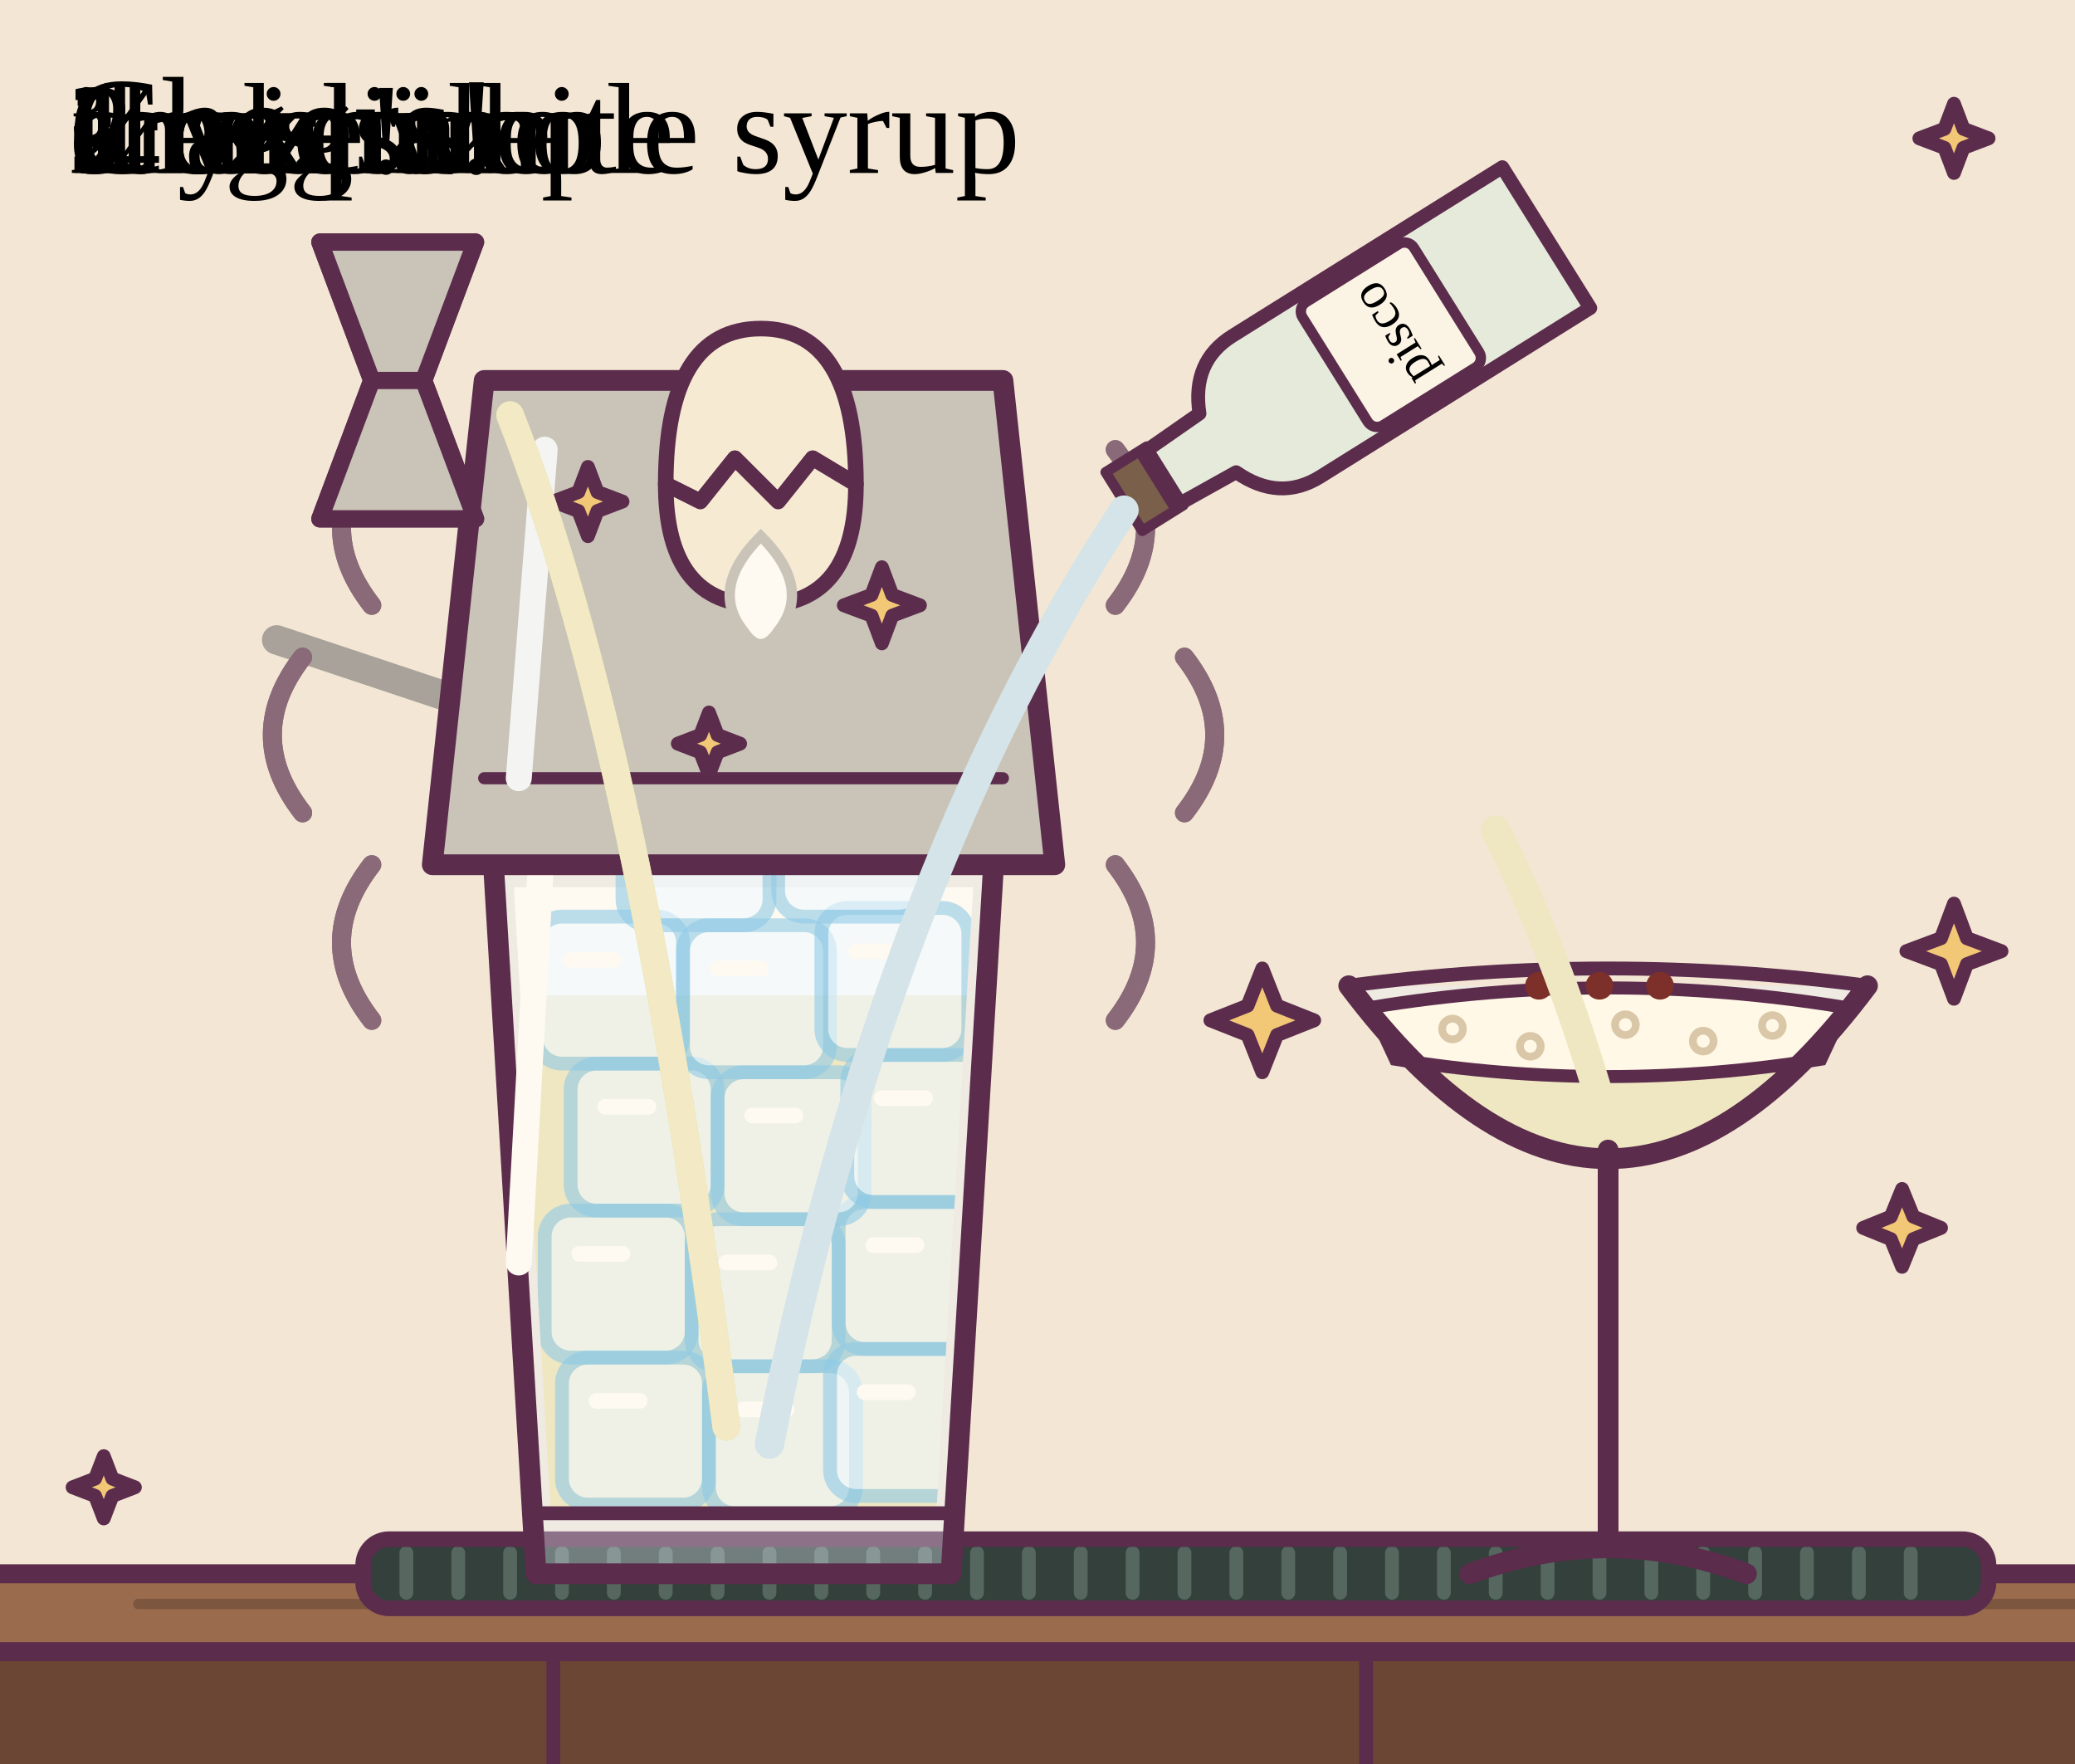
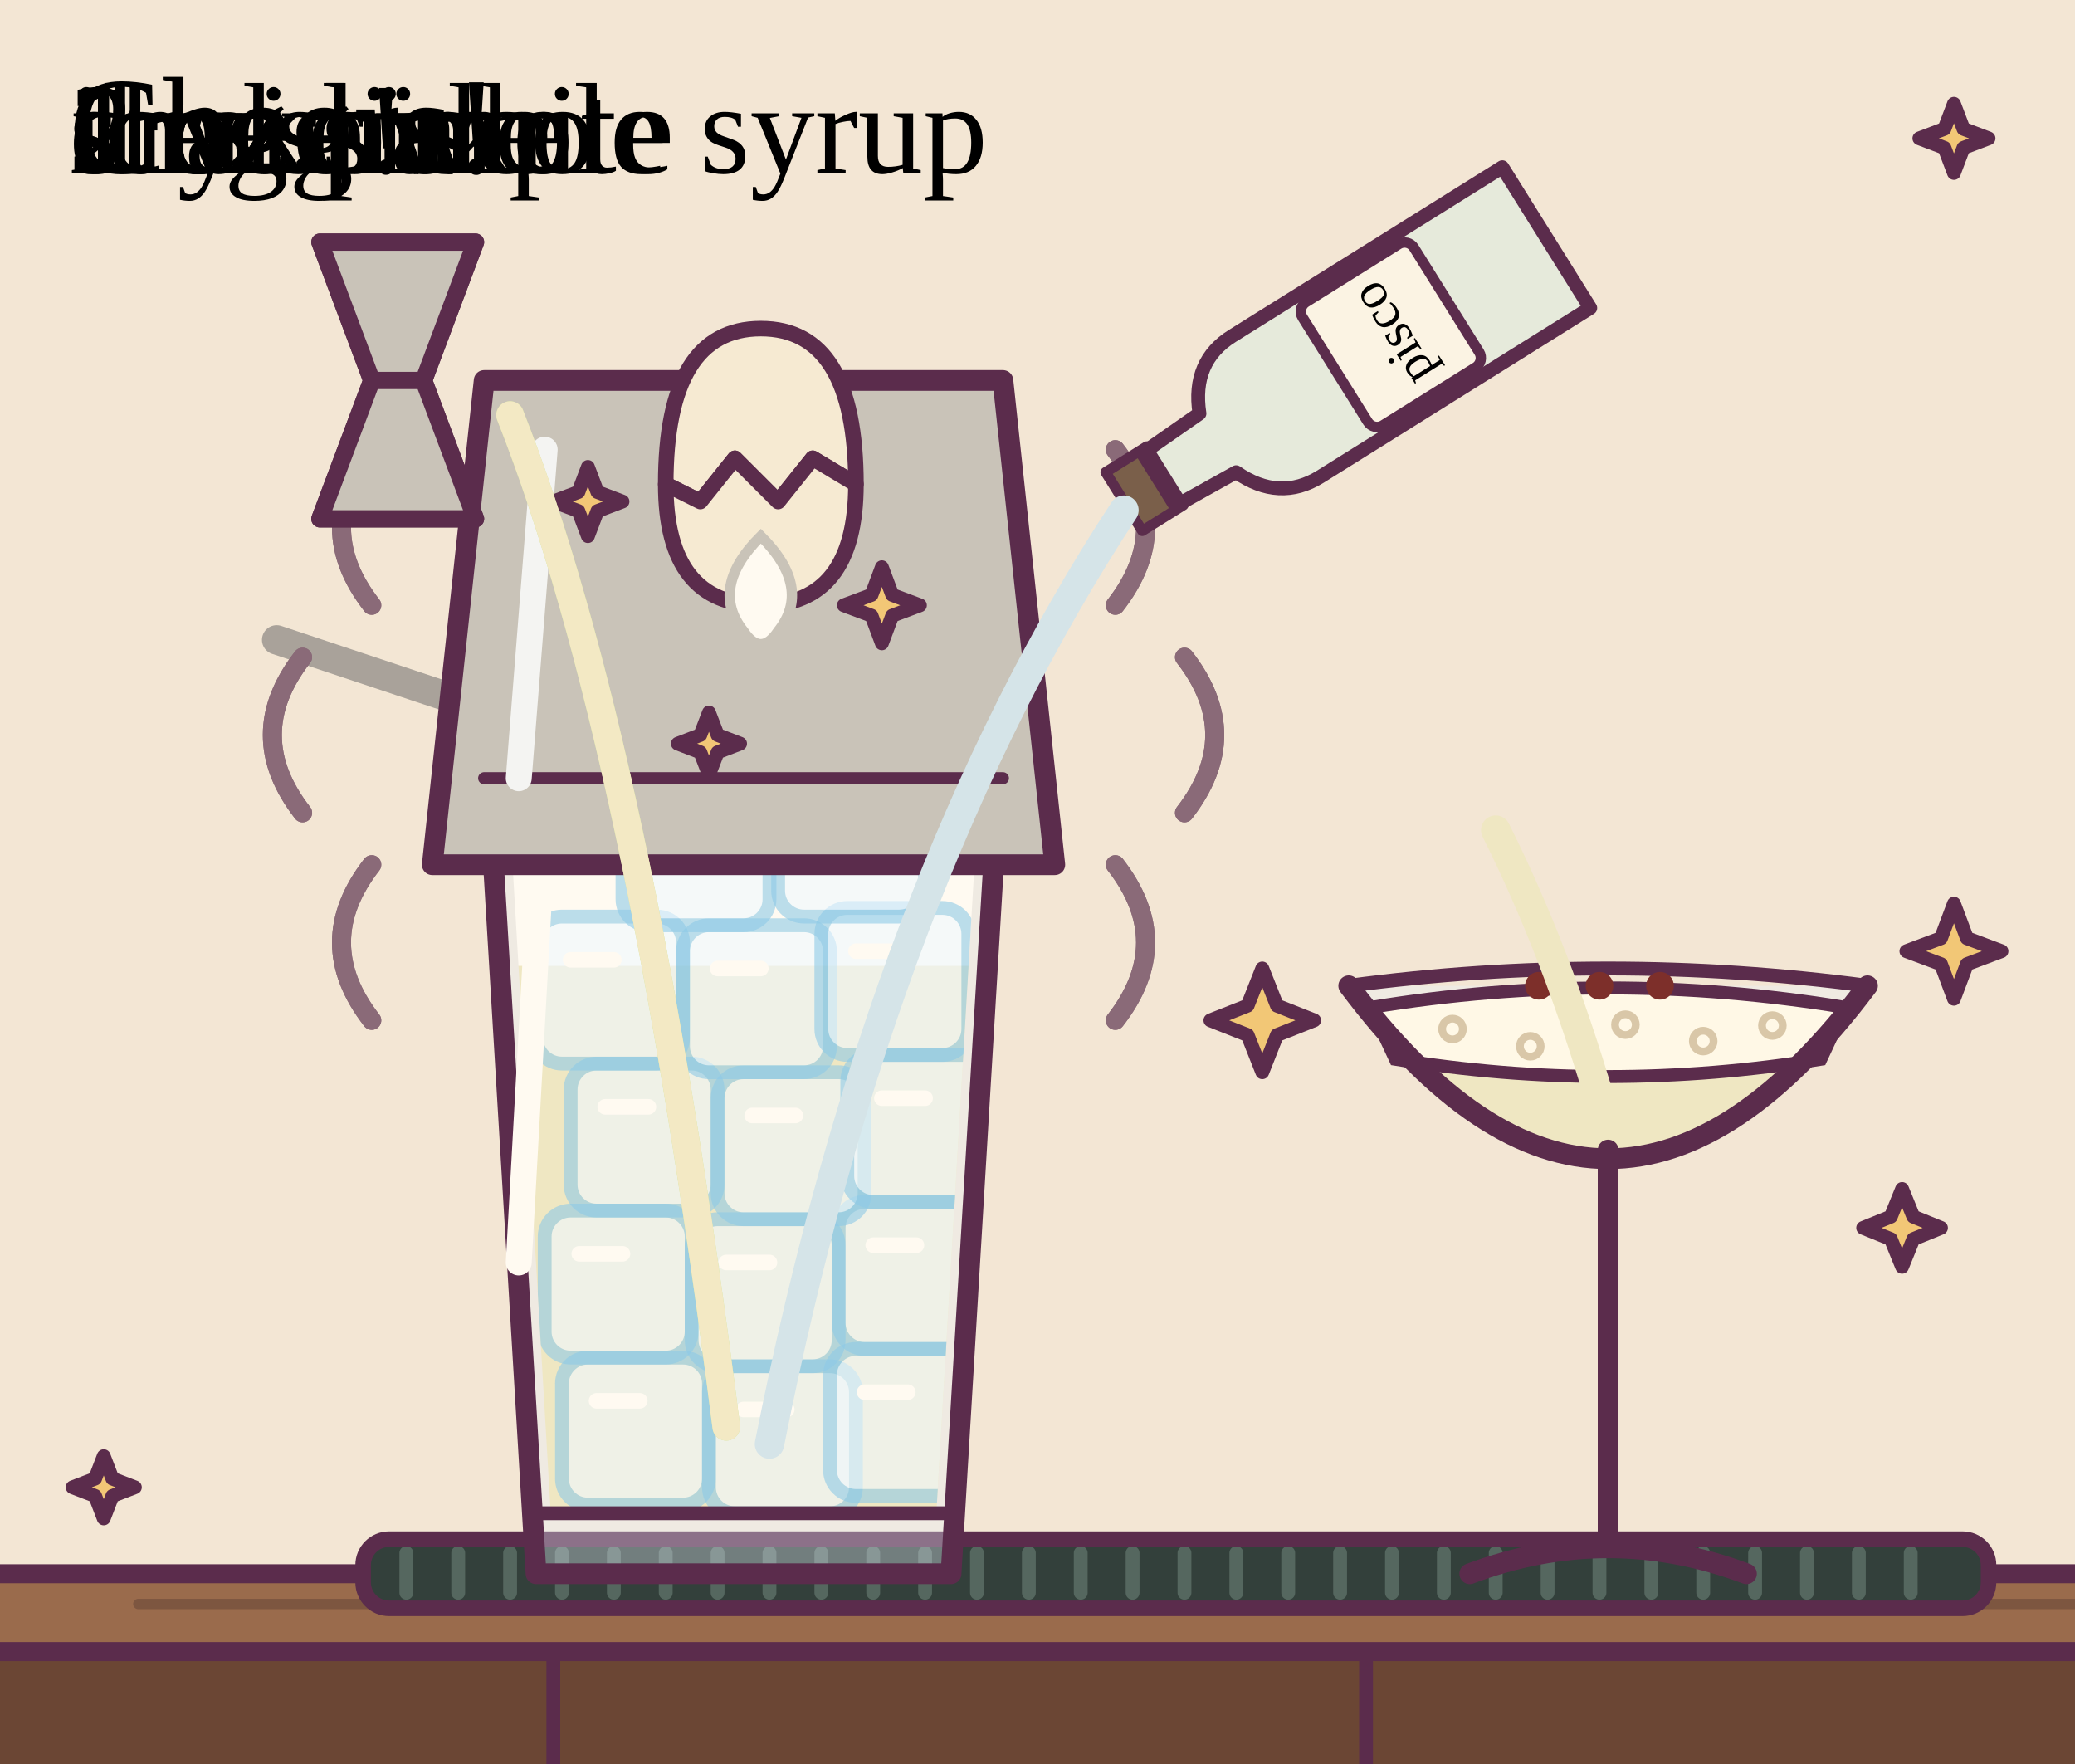
<svg viewBox="0 0 240 204" role="img" aria-label="How to make a Pisco Sour, step by step: Combine ingredients. Add the pisco, lime juice, simple syrup and egg white to your shaker. Dry shake. Shake hard, without ice, for about 15 seconds. That's what whips the egg white into foam. Shake. Add ice and shake hard, until frosty cold. Strain. Strain into a chilled coupe, and let the foam settle on top. Garnish. A few drops of Angostura on the foam. (Drag a toothpick through them, if you're feeling fancy.) Cheers!">
  <g transform="translate(-104 -14)">
    <g filter="url(#wash)">
      <rect x="0" y="0" width="400" height="236" fill="#f3e6d4" />
    </g>
    <rect x="0" y="196" width="400" height="40" fill="#6e4b39" />
    <g filter="url(#wash)">
      <rect x="0" y="196" width="400" height="9" fill="#9a6b4c" />
      <rect x="0" y="205" width="400" height="31" fill="#6b4634" />
    </g>
    <g filter="url(#crayon)" fill="none" stroke="#5b2c4c" stroke-width="2.2" stroke-linecap="round" stroke-linejoin="round">
      <path d="M0 196 H400 M0 205 H400" />
      <path d="M64 205 V236" stroke-width="1.6" />
      <path d="M168 205 V236" stroke-width="1.6" />
      <path d="M262 205 V236" stroke-width="1.6" />
      <path d="M352 205 V236" stroke-width="1.6" />
      <path d="M22 199.5 h38" stroke="#7d5640" stroke-width="1.2" />
      <path d="M120 199.5 h54" stroke="#7d5640" stroke-width="1.2" />
      <path d="M230 199.5 h30" stroke="#7d5640" stroke-width="1.2" />
      <path d="M300 199.5 h46" stroke="#7d5640" stroke-width="1.2" />
    </g>
    <rect x="146" y="192" width="188" height="8" rx="3" fill="#33403b" />
    <path d="M151 193.6 v4.6" stroke="#55675f" stroke-width="1.6" stroke-linecap="round" />
    <path d="M157 193.6 v4.6" stroke="#55675f" stroke-width="1.6" stroke-linecap="round" />
    <path d="M163 193.6 v4.6" stroke="#55675f" stroke-width="1.6" stroke-linecap="round" />
    <path d="M169 193.6 v4.6" stroke="#55675f" stroke-width="1.6" stroke-linecap="round" />
    <path d="M175 193.6 v4.6" stroke="#55675f" stroke-width="1.6" stroke-linecap="round" />
    <path d="M181 193.6 v4.6" stroke="#55675f" stroke-width="1.6" stroke-linecap="round" />
    <path d="M187 193.6 v4.6" stroke="#55675f" stroke-width="1.6" stroke-linecap="round" />
    <path d="M193 193.6 v4.6" stroke="#55675f" stroke-width="1.6" stroke-linecap="round" />
    <path d="M199 193.6 v4.6" stroke="#55675f" stroke-width="1.6" stroke-linecap="round" />
    <path d="M205 193.6 v4.6" stroke="#55675f" stroke-width="1.6" stroke-linecap="round" />
    <path d="M211 193.6 v4.6" stroke="#55675f" stroke-width="1.6" stroke-linecap="round" />
    <path d="M217 193.6 v4.6" stroke="#55675f" stroke-width="1.6" stroke-linecap="round" />
    <path d="M223 193.6 v4.6" stroke="#55675f" stroke-width="1.6" stroke-linecap="round" />
    <path d="M229 193.6 v4.6" stroke="#55675f" stroke-width="1.6" stroke-linecap="round" />
    <path d="M235 193.6 v4.6" stroke="#55675f" stroke-width="1.6" stroke-linecap="round" />
    <path d="M241 193.6 v4.6" stroke="#55675f" stroke-width="1.6" stroke-linecap="round" />
    <path d="M247 193.6 v4.6" stroke="#55675f" stroke-width="1.6" stroke-linecap="round" />
    <path d="M253 193.6 v4.6" stroke="#55675f" stroke-width="1.6" stroke-linecap="round" />
    <path d="M259 193.6 v4.6" stroke="#55675f" stroke-width="1.6" stroke-linecap="round" />
    <path d="M265 193.6 v4.6" stroke="#55675f" stroke-width="1.6" stroke-linecap="round" />
    <path d="M271 193.6 v4.6" stroke="#55675f" stroke-width="1.6" stroke-linecap="round" />
    <path d="M277 193.6 v4.6" stroke="#55675f" stroke-width="1.6" stroke-linecap="round" />
    <path d="M283 193.6 v4.6" stroke="#55675f" stroke-width="1.6" stroke-linecap="round" />
    <path d="M289 193.6 v4.6" stroke="#55675f" stroke-width="1.6" stroke-linecap="round" />
    <path d="M295 193.6 v4.6" stroke="#55675f" stroke-width="1.6" stroke-linecap="round" />
    <path d="M301 193.6 v4.6" stroke="#55675f" stroke-width="1.6" stroke-linecap="round" />
    <path d="M307 193.6 v4.6" stroke="#55675f" stroke-width="1.6" stroke-linecap="round" />
    <path d="M313 193.6 v4.6" stroke="#55675f" stroke-width="1.6" stroke-linecap="round" />
    <path d="M319 193.6 v4.6" stroke="#55675f" stroke-width="1.6" stroke-linecap="round" />
    <path d="M325 193.6 v4.6" stroke="#55675f" stroke-width="1.6" stroke-linecap="round" />
    <g filter="url(#crayon)" fill="none" stroke="#5b2c4c" stroke-width="2.6" stroke-linecap="round" stroke-linejoin="round">
      <rect x="146" y="192" width="188" height="8" rx="3" stroke-width="1.8" />
    </g>
    <g class="twinkle d2" style="transform-origin:330px 30px">
      <path d="M330 26 L331.1 28.9 L334 30 L331.1 31.1 L330 34 L328.9 31.1 L326 30 L328.9 28.9Z" fill="#f2c776" stroke="#5b2c4c" stroke-width="1.6" stroke-linejoin="round" />
    </g>
    <g class="twinkle d3" style="transform-origin:116px 186px">
      <path d="M116 182.4 L117 185 L119.6 186 L117 187 L116 189.6 L115 187 L112.4 186 L115 185Z" fill="#f2c776" stroke="#5b2c4c" stroke-width="1.6" stroke-linejoin="round" />
    </g>
    <g class="mix32">
      <g class="tip31" style="transform-origin:220px 96px">
        <g class="shk30" style="transform-origin:190px 116px">
          <g filter="url(#wash)">
            <path d="M160 96 L220 96 L214 196 L166 196Z" fill="#e7f1fb" opacity=".35" />
          </g>
          <clipPath id="pisco-sour-mx">
            <path d="M162.4 99 L217.6 99 L212.3 189 L167.7 189Z" />
          </clipPath>
          <g clip-path="url(#pisco-sour-mx)">
            <g filter="url(#wash)">
              <g class="ml5" style="transform-origin:190px 190px">
                <rect x="158" y="169.5" width="64" height="20.5" fill="#d5e4e8" />
              </g>
              <g class="ml6" style="transform-origin:190px 170px">
                <rect x="158" y="159.5" width="64" height="10.5" fill="#cfe39a" />
              </g>
              <g class="ml7" style="transform-origin:190px 160px">
-                 <rect x="158" y="152" width="64" height="8" fill="#f3e9c4" />
-               </g>
-               <g class="ml8" style="transform-origin:190px 152.5px">
-                 <rect x="158" y="144" width="64" height="8.5" fill="#fffaf1" />
+                 <rect x="158" y="149.5" width="64" height="10.5" fill="#f3e9c4" />
+               </g>
+               <g class="ml8" style="transform-origin:190px 150px">
+                 <rect x="158" y="141.5" width="64" height="8.5" fill="#fffaf1" />
              </g>
              <g class="mixed9" style="transform-origin:190px 190px">
-                 <rect x="158" y="128.6" width="64" height="61.4" fill="#efe7c2" />
+                 <rect x="158" y="125.2" width="64" height="64.8" fill="#efe7c2" />
              </g>
              <g class="mfoam10">
-                 <rect x="158" y="116.6" width="64" height="12.5" fill="#fffaf1" />
+                 <rect x="158" y="113.2" width="64" height="12.5" fill="#fffaf1" />
              </g>
            </g>
            <g class="mice11" style="transform-origin:177.5px 179.5px">
              <rect x="169" y="171" width="17" height="17" rx="3" fill="#eef8ff" opacity=".6" stroke="#8ecae6" stroke-width="1.6" />
              <path d="M173 176 h5" stroke="#fffaf1" stroke-width="1.8" stroke-linecap="round" />
            </g>
            <g class="mice12" style="transform-origin:194.5px 180.5px">
              <rect x="186" y="172" width="17" height="17" rx="3" fill="#eef8ff" opacity=".6" stroke="#8ecae6" stroke-width="1.6" />
              <path d="M190 177 h5" stroke="#fffaf1" stroke-width="1.8" stroke-linecap="round" />
            </g>
            <g class="mice13" style="transform-origin:208.5px 178.5px">
              <rect x="200" y="170" width="17" height="17" rx="3" fill="#eef8ff" opacity=".6" stroke="#8ecae6" stroke-width="1.6" />
              <path d="M204 175 h5" stroke="#fffaf1" stroke-width="1.8" stroke-linecap="round" />
            </g>
            <g class="mice14" style="transform-origin:175.5px 162.5px">
              <rect x="167" y="154" width="17" height="17" rx="3" fill="#eef8ff" opacity=".6" stroke="#8ecae6" stroke-width="1.6" />
              <path d="M171 159 h5" stroke="#fffaf1" stroke-width="1.8" stroke-linecap="round" />
            </g>
            <g class="mice15" style="transform-origin:192.5px 163.5px">
              <rect x="184" y="155" width="17" height="17" rx="3" fill="#eef8ff" opacity=".6" stroke="#8ecae6" stroke-width="1.6" />
              <path d="M188 160 h5" stroke="#fffaf1" stroke-width="1.8" stroke-linecap="round" />
            </g>
            <g class="mice16" style="transform-origin:209.5px 161.5px">
              <rect x="201" y="153" width="17" height="17" rx="3" fill="#eef8ff" opacity=".6" stroke="#8ecae6" stroke-width="1.6" />
              <path d="M205 158 h5" stroke="#fffaf1" stroke-width="1.8" stroke-linecap="round" />
            </g>
            <g class="mice17" style="transform-origin:178.5px 145.5px">
              <rect x="170" y="137" width="17" height="17" rx="3" fill="#eef8ff" opacity=".6" stroke="#8ecae6" stroke-width="1.6" />
              <path d="M174 142 h5" stroke="#fffaf1" stroke-width="1.8" stroke-linecap="round" />
            </g>
            <g class="mice18" style="transform-origin:195.5px 146.5px">
              <rect x="187" y="138" width="17" height="17" rx="3" fill="#eef8ff" opacity=".6" stroke="#8ecae6" stroke-width="1.6" />
              <path d="M191 143 h5" stroke="#fffaf1" stroke-width="1.8" stroke-linecap="round" />
            </g>
            <g class="mice19" style="transform-origin:210.5px 144.5px">
              <rect x="202" y="136" width="17" height="17" rx="3" fill="#eef8ff" opacity=".6" stroke="#8ecae6" stroke-width="1.6" />
              <path d="M206 141 h5" stroke="#fffaf1" stroke-width="1.8" stroke-linecap="round" />
            </g>
            <g class="mice20" style="transform-origin:174.5px 128.5px">
              <rect x="166" y="120" width="17" height="17" rx="3" fill="#eef8ff" opacity=".6" stroke="#8ecae6" stroke-width="1.6" />
              <path d="M170 125 h5" stroke="#fffaf1" stroke-width="1.8" stroke-linecap="round" />
            </g>
            <g class="mice21" style="transform-origin:191.5px 129.5px">
              <rect x="183" y="121" width="17" height="17" rx="3" fill="#eef8ff" opacity=".6" stroke="#8ecae6" stroke-width="1.6" />
              <path d="M187 126 h5" stroke="#fffaf1" stroke-width="1.8" stroke-linecap="round" />
            </g>
            <g class="mice22" style="transform-origin:207.5px 127.5px">
              <rect x="199" y="119" width="17" height="17" rx="3" fill="#eef8ff" opacity=".6" stroke="#8ecae6" stroke-width="1.6" />
              <path d="M203 124 h5" stroke="#fffaf1" stroke-width="1.8" stroke-linecap="round" />
            </g>
            <g class="mice23" style="transform-origin:184.5px 112.5px">
              <rect x="176" y="104" width="17" height="17" rx="3" fill="#eef8ff" opacity=".6" stroke="#8ecae6" stroke-width="1.6" />
              <path d="M180 109 h5" stroke="#fffaf1" stroke-width="1.8" stroke-linecap="round" />
            </g>
            <g class="mice24" style="transform-origin:202.5px 111.5px">
              <rect x="194" y="103" width="17" height="17" rx="3" fill="#eef8ff" opacity=".6" stroke="#8ecae6" stroke-width="1.6" />
              <path d="M198 108 h5" stroke="#fffaf1" stroke-width="1.8" stroke-linecap="round" />
            </g>
          </g>
          <g filter="url(#crayon)" fill="none" stroke="#5b2c4c" stroke-width="2.6" stroke-linecap="round" stroke-linejoin="round">
            <path d="M160 96 L220 96 L214 196 L166 196Z" stroke-width="2.4" />
            <path d="M166 189 H214" stroke-width="1.6" />
            <path d="M167 106 L164 160" stroke="#fffaf1" stroke-width="3" />
          </g>
          <g class="strainer25">
            <g filter="url(#crayon)" fill="none" stroke="#5b2c4c" stroke-width="2.6" stroke-linecap="round" stroke-linejoin="round">
              <path d="M160 96 H220" stroke="#a9a29a" stroke-width="3.4" />
              <path d="M162 100 q3 3.4 6 0 q3 3.4 6 0 q3 3.4 6 0 q3 3.4 6 0 q3 3.4 6 0 q3 3.4 6 0 q3 3.4 6 0 q3 3.4 6 0 q3 3.4 6 0 q3 3.4 6 0" stroke="#8a8f96" stroke-width="1.5" />
              <path d="M160 96 L136 88" stroke="#a9a29a" stroke-width="3.4" />
            </g>
          </g>
          <g class="tin29">
            <g filter="url(#wash)">
              <path d="M154 114 L226 114 L220 58 L160 58Z" fill="#c9c3b8" />
            </g>
            <g filter="url(#crayon)" fill="none" stroke="#5b2c4c" stroke-width="2.6" stroke-linecap="round" stroke-linejoin="round">
              <path d="M154 114 L226 114 L220 58 L160 58Z" stroke-width="2.4" />
              <path d="M160 104 H220" stroke-width="1.4" />
              <path d="M167 66 L164 104" stroke="#f4f4f2" stroke-width="3" />
            </g>
            <g class="frost28">
              <g class="twinkle" style="transform-origin:172px 72px">
                <path d="M172 68 L173.1 70.9 L176 72 L173.1 73.1 L172 76 L170.9 73.1 L168 72 L170.9 70.9Z" fill="#f2c776" stroke="#5b2c4c" stroke-width="1.6" stroke-linejoin="round" />
              </g>
              <g class="twinkle d2" style="transform-origin:206px 84px">
                <path d="M206 79.6 L207.2 82.8 L210.4 84 L207.2 85.2 L206 88.4 L204.8 85.2 L201.6 84 L204.8 82.8Z" fill="#f2c776" stroke="#5b2c4c" stroke-width="1.6" stroke-linejoin="round" />
              </g>
              <g class="twinkle d3" style="transform-origin:186px 100px">
                <path d="M186 96.4 L187 99 L189.6 100 L187 101 L186 103.6 L185 101 L182.4 100 L185 99Z" fill="#f2c776" stroke="#5b2c4c" stroke-width="1.6" stroke-linejoin="round" />
              </g>
            </g>
          </g>
        </g>
        <g class="whoosh26">
          <g filter="url(#crayon)" fill="none" stroke="#5b2c4c" stroke-width="2.6" stroke-linecap="round" stroke-linejoin="round">
            <path d="M147 66 q-7 9 0 18 M139 90 q-7 9 0 18 M147 114 q-7 9 0 18 M233 66 q7 9 0 18 M241 90 q7 9 0 18 M233 114 q7 9 0 18" stroke="#8a6a78" stroke-width="2.2" />
          </g>
        </g>
        <g class="whoosh27">
          <g filter="url(#crayon)" fill="none" stroke="#5b2c4c" stroke-width="2.6" stroke-linecap="round" stroke-linejoin="round">
            <path d="M147 66 q-7 9 0 18 M139 90 q-7 9 0 18 M147 114 q-7 9 0 18 M233 66 q7 9 0 18 M241 90 q7 9 0 18 M233 114 q7 9 0 18" stroke="#8a6a78" stroke-width="2.2" />
          </g>
        </g>
      </g>
    </g>
    <g transform="translate(290 196) scale(1)">
      <g filter="url(#wash)">
        <path d="M-30 -68 Q0 -28 30 -68Z" fill="#e7f1fb" opacity=".35" />
      </g>
      <g class="gc3">
        <clipPath id="pisco-sour-gl">
          <path d="M-28 -66 Q0 -32 28 -66Z" />
        </clipPath>
        <g clip-path="url(#pisco-sour-gl)">
          <g filter="url(#wash)">
            <g class="band1" style="transform-origin:0px -47.5px">
              <rect x="-40" y="-65.6" width="80" height="18.1" fill="#efe7c2" />
            </g>
          </g>
          <g filter="url(#wash)" />
        </g>
        <g class="foam2">
          <path d="M-27.4 -65.5 Q0 -70 27.4 -65.5 L24.6 -59.5 Q0 -55.5 -24.6 -59.5Z" fill="#fff8e6" stroke="#5b2c4c" stroke-width="1.5" />
          <circle cx="-18" cy="-63" r="1.2" fill="none" stroke="#d9c7a8" stroke-width=".9" />
          <circle cx="-9" cy="-61" r="1.2" fill="none" stroke="#d9c7a8" stroke-width=".9" />
          <circle cx="2" cy="-63.5" r="1.2" fill="none" stroke="#d9c7a8" stroke-width=".9" />
          <circle cx="11" cy="-61.6" r="1.2" fill="none" stroke="#d9c7a8" stroke-width=".9" />
          <circle cx="19" cy="-63.4" r="1.2" fill="none" stroke="#d9c7a8" stroke-width=".9" />
        </g>
      </g>
      <g filter="url(#crayon)" fill="none" stroke="#5b2c4c" stroke-width="2.6" stroke-linecap="round" stroke-linejoin="round">
        <path d="M-30 -68 Q0 -28 30 -68" stroke-width="2.4" />
        <path d="M-30 -68 Q0 -72 30 -68" stroke-width="1.6" />
        <path d="M0 -49 V-4 M-16 0 Q0 -6 16 0" stroke-width="2.4" />
      </g>
      <g class="garn4">
        <circle cx="-8" cy="-68" r="1.6" fill="#7d2f2a" />
        <circle cx="-1" cy="-68" r="1.6" fill="#7d2f2a" />
        <circle cx="6" cy="-68" r="1.6" fill="#7d2f2a" />
      </g>
    </g>
    <g class="btl33" style="transform-origin:234px 72px">
      <g transform="translate(234 72) rotate(-122)">
        <g transform="translate(0 57.6) scale(0.8)">
          <g filter="url(#wash)">
            <path d="M-12 0 L-12 -46 Q-12 -53 -5 -56 L-4.5 -66 L4.5 -66 L5 -56 Q12 -53 12 -46 L12 0Z" fill="#e6eadb" />
            <rect x="-10.5" y="-36" width="21" height="19" rx="1.6" fill="#fbf3e3" />
            <path d="M-5 -72 h10 v7 h-10Z" fill="#7a5f4a" />
          </g>
          <g filter="url(#crayon)" fill="none" stroke="#5b2c4c" stroke-width="2.6" stroke-linecap="round" stroke-linejoin="round">
            <path d="M-12 0 L-12 -46 Q-12 -53 -5 -56 L-4.5 -66 L4.5 -66 L5 -56 Q12 -53 12 -46 L12 0Z" stroke-width="2" />
            <rect x="-10.5" y="-36" width="21" height="19" rx="1.6" stroke-width="1.5" />
            <path d="M-5 -72 h10 v7 h-10Z" stroke-width="1.5" />
          </g>
          <text class="letter" x="0" y="-23.8" font-size="7.6" text-anchor="middle" textLength="18" lengthAdjust="spacingAndGlyphs">pisco</text>
        </g>
      </g>
    </g>
    <g filter="url(#crayon)" fill="none" stroke="#5b2c4c" stroke-width="2.6" stroke-linecap="round" stroke-linejoin="round" class="pour34">
      <path d="M234 73 Q206 115.6 193 181" stroke="#d5e4e8" stroke-width="3.4" />
    </g>
    <g class="jig36" style="transform-origin:150px 58px">
      <g transform="translate(150 58)">
        <g filter="url(#wash)">
          <path d="M-9 -16 L9 -16 L3 0 L9 16 L-9 16 L-3 0Z" fill="#c9c3b8" />
        </g>
        <g filter="url(#crayon)" fill="none" stroke="#5b2c4c" stroke-width="2.6" stroke-linecap="round" stroke-linejoin="round">
          <path d="M-9 -16 L9 -16 L3 0 L9 16 L-9 16 L-3 0Z M-3 0 H3" stroke-width="2" />
        </g>
      </g>
    </g>
    <g filter="url(#crayon)" fill="none" stroke="#5b2c4c" stroke-width="2.6" stroke-linecap="round" stroke-linejoin="round" class="pour37">
      <path d="M163 62 Q178 100 188 179" stroke="#cfe39a" stroke-width="3.2" />
    </g>
    <g class="jig39" style="transform-origin:150px 58px">
      <g transform="translate(150 58)">
        <g filter="url(#wash)">
          <path d="M-9 -16 L9 -16 L3 0 L9 16 L-9 16 L-3 0Z" fill="#c9c3b8" />
        </g>
        <g filter="url(#crayon)" fill="none" stroke="#5b2c4c" stroke-width="2.6" stroke-linecap="round" stroke-linejoin="round">
          <path d="M-9 -16 L9 -16 L3 0 L9 16 L-9 16 L-3 0Z M-3 0 H3" stroke-width="2" />
        </g>
      </g>
    </g>
    <g filter="url(#crayon)" fill="none" stroke="#5b2c4c" stroke-width="2.6" stroke-linecap="round" stroke-linejoin="round" class="pour40">
      <path d="M163 62 Q178 100 188 179" stroke="#f3e9c4" stroke-width="3.2" />
    </g>
    <g class="egg42">
      <g class="egt43" style="transform-origin:192px 70px">
        <g transform="translate(192 70)">
          <g filter="url(#wash)">
            <path d="M-11 0 Q-11 -18 0 -18 Q11 -18 11 0 L6 -3 L2 2 L-3 -3 L-7 2Z" fill="#f6ead2" />
          </g>
          <g filter="url(#crayon)" fill="none" stroke="#5b2c4c" stroke-width="2.6" stroke-linecap="round" stroke-linejoin="round">
            <path d="M-11 0 Q-11 -18 0 -18 Q11 -18 11 0 L6 -3 L2 2 L-3 -3 L-7 2Z" stroke-width="1.8" />
          </g>
        </g>
      </g>
      <g class="egb44" style="transform-origin:192px 70px">
        <g transform="translate(192 70)">
          <g filter="url(#wash)">
            <path d="M-11 0 Q-11 14 0 14 Q11 14 11 0 L6 -3 L2 2 L-3 -3 L-7 2Z" fill="#f6ead2" />
          </g>
          <g filter="url(#crayon)" fill="none" stroke="#5b2c4c" stroke-width="2.6" stroke-linecap="round" stroke-linejoin="round">
            <path d="M-11 0 Q-11 14 0 14 Q11 14 11 0 L6 -3 L2 2 L-3 -3 L-7 2Z" stroke-width="1.8" />
          </g>
        </g>
      </g>
    </g>
    <g class="egw45">
      <path d="M192 76 q-6 6 -2 11 q2 3 4 0 q4 -5 -2 -11Z" fill="#fffaf1" stroke="#c9c3b8" stroke-width="1.2" />
    </g>
    <g filter="url(#crayon)" fill="none" stroke="#5b2c4c" stroke-width="2.6" stroke-linecap="round" stroke-linejoin="round" class="pour50">
      <path d="M277 110 Q284 124 289 141" stroke="#efe7c2" stroke-width="3.4" />
    </g>
    <g class="cheer53">
      <g class="twinkle" style="transform-origin:250px 132px">
        <path d="M250 126 L251.7 130.3 L256 132 L251.7 133.7 L250 138 L248.3 133.7 L244 132 L248.3 130.3Z" fill="#f2c776" stroke="#5b2c4c" stroke-width="1.6" stroke-linejoin="round" />
      </g>
      <g class="twinkle d2" style="transform-origin:330px 124px">
        <path d="M330 118.5 L331.5 122.5 L335.5 124 L331.5 125.5 L330 129.5 L328.5 125.5 L324.5 124 L328.5 122.5Z" fill="#f2c776" stroke="#5b2c4c" stroke-width="1.6" stroke-linejoin="round" />
      </g>
      <g class="twinkle d3" style="transform-origin:324px 156px">
        <path d="M324 151.5 L325.3 154.7 L328.5 156 L325.3 157.3 L324 160.5 L322.7 157.3 L319.5 156 L322.7 154.7Z" fill="#f2c776" stroke="#5b2c4c" stroke-width="1.6" stroke-linejoin="round" />
      </g>
    </g>
    <text class="letter cap35" x="112" y="34" font-size="15">2 oz pisco</text>
    <text class="letter cap38" x="112" y="34" font-size="15">1 oz lime</text>
-     <text class="letter cap41" x="112" y="34" font-size="15">¾ oz simple syrup</text>
+     <text class="letter cap41" x="112" y="34" font-size="15">1 oz simple syrup</text>
    <text class="letter cap46" x="112" y="34" font-size="15">1 egg white</text>
    <text class="letter cap47" x="112" y="34" font-size="15">dry shake</text>
    <text class="letter cap48" x="112" y="34" font-size="15">ice</text>
    <text class="letter cap49" x="112" y="34" font-size="15">shake!</text>
    <text class="letter cap51" x="112" y="34" font-size="15">strain</text>
    <text class="letter cap52" x="112" y="34" font-size="16">Cheers!</text>
  </g>
</svg>
